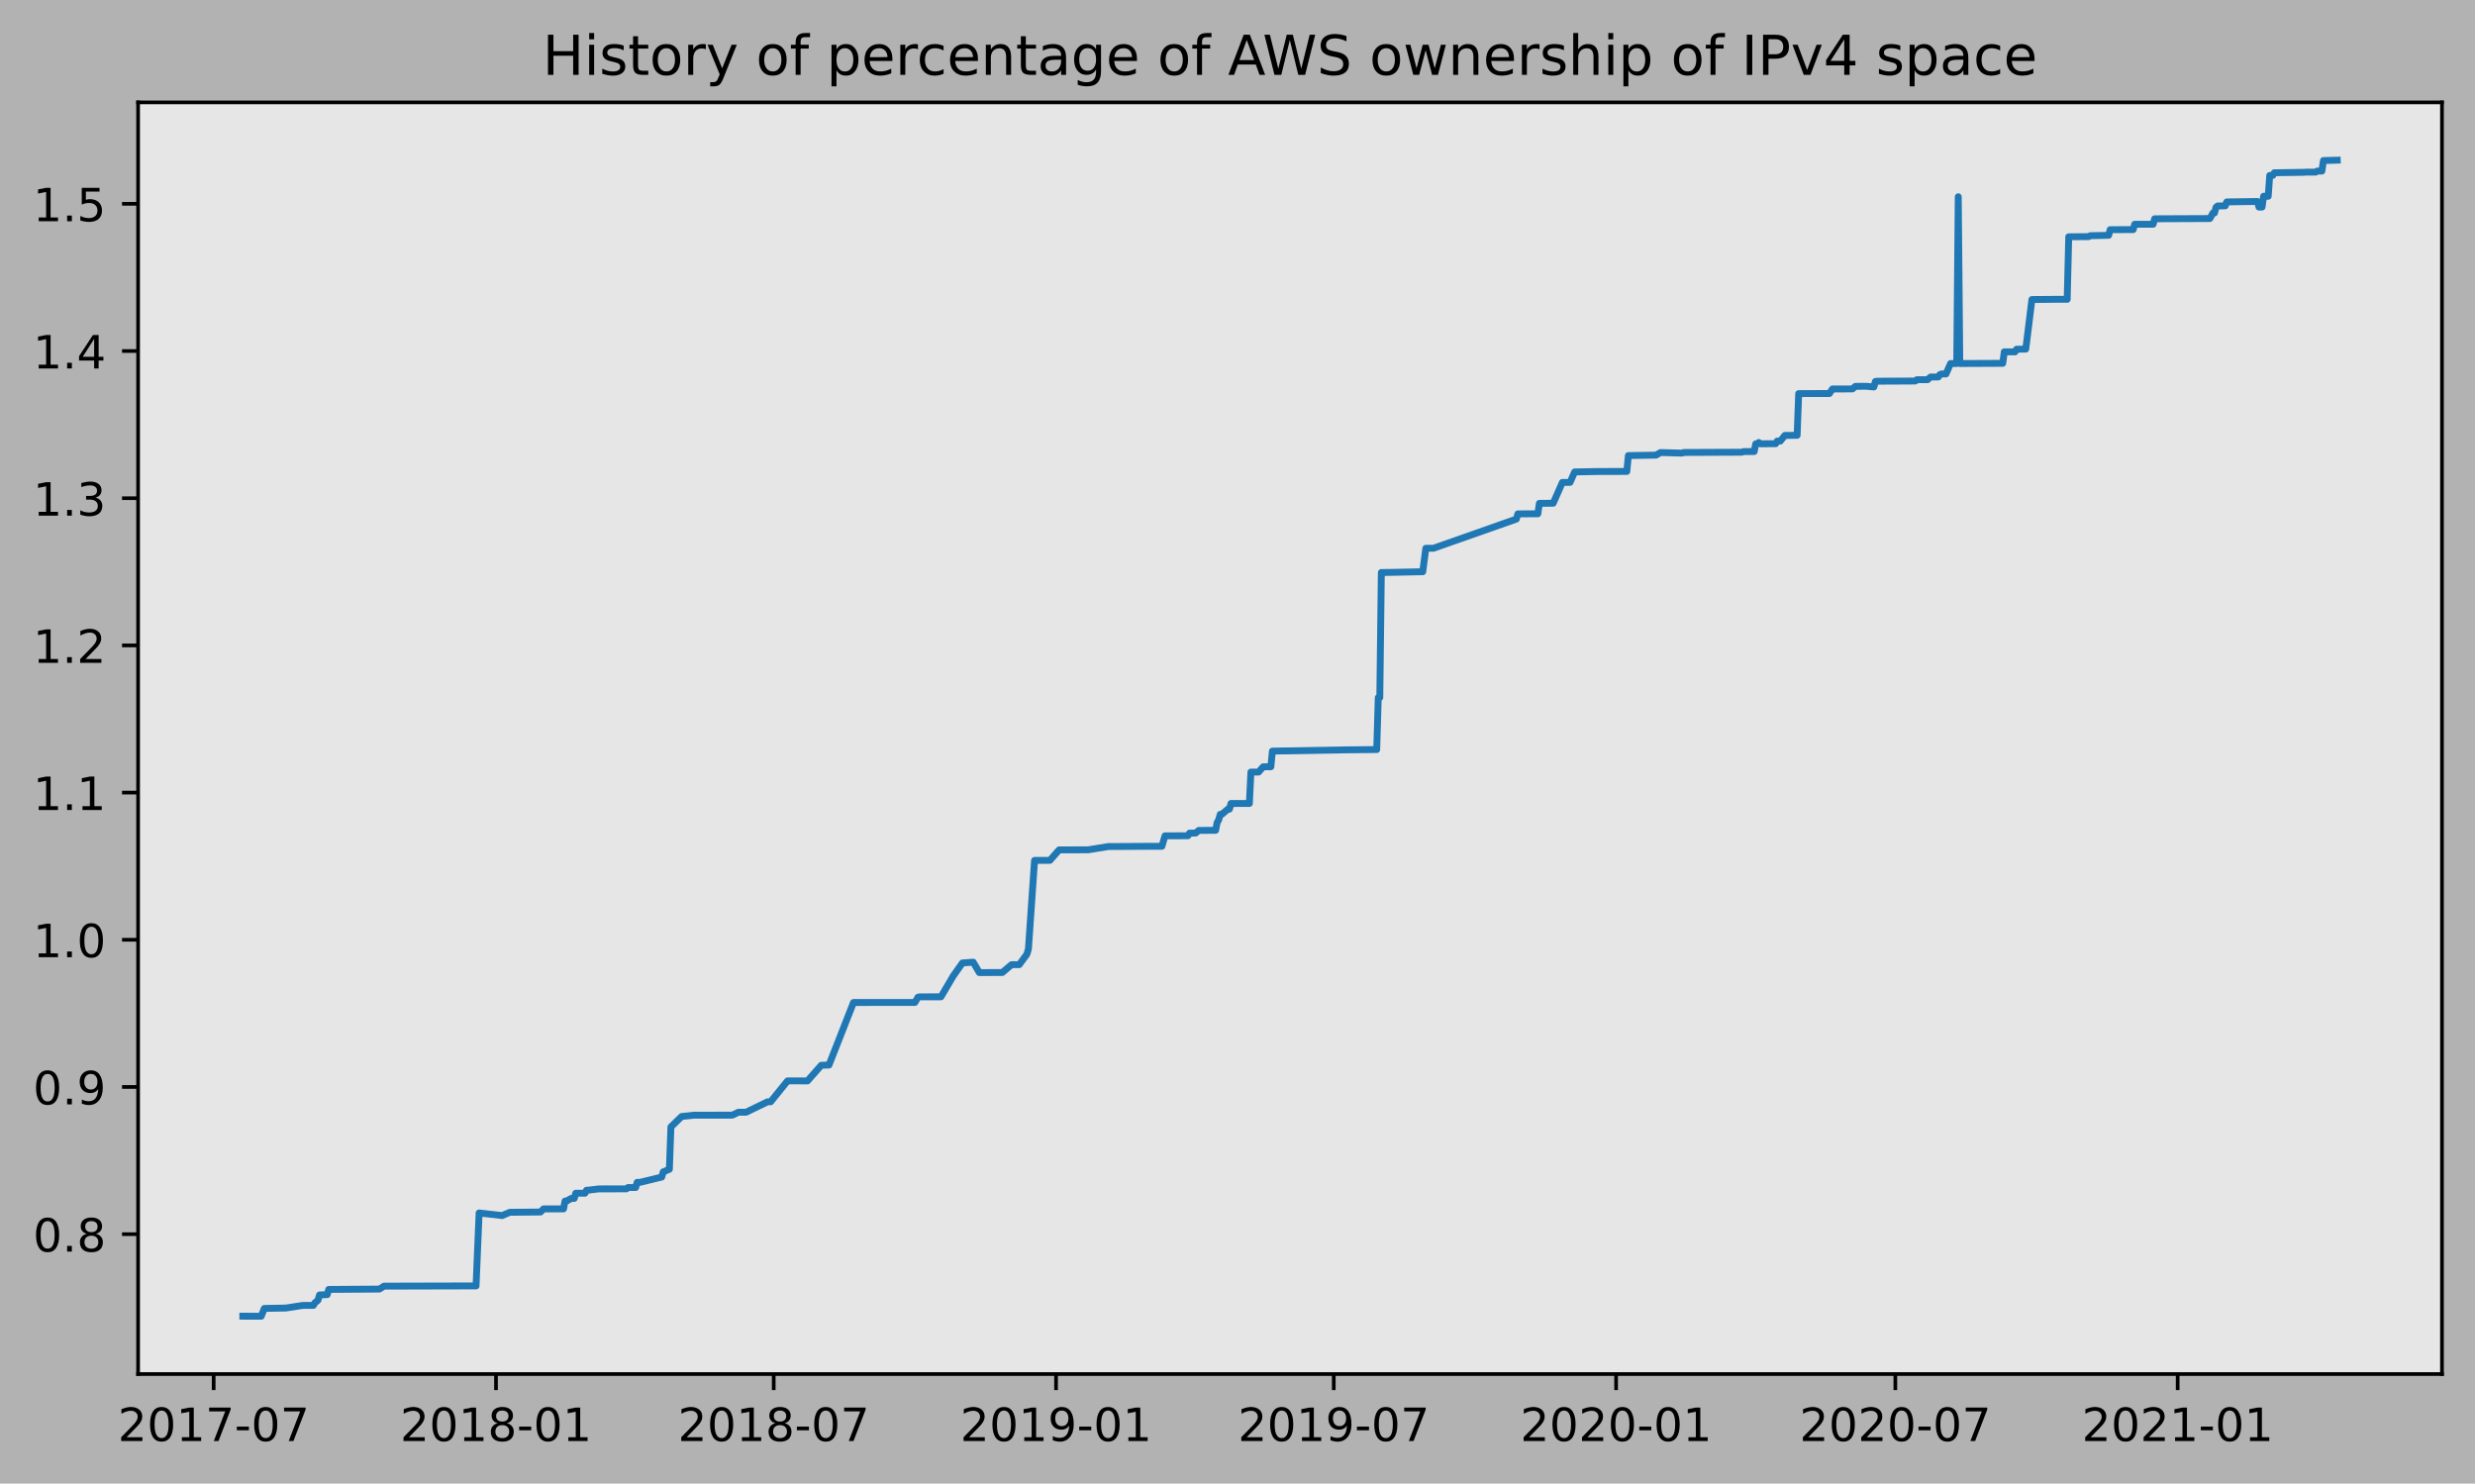
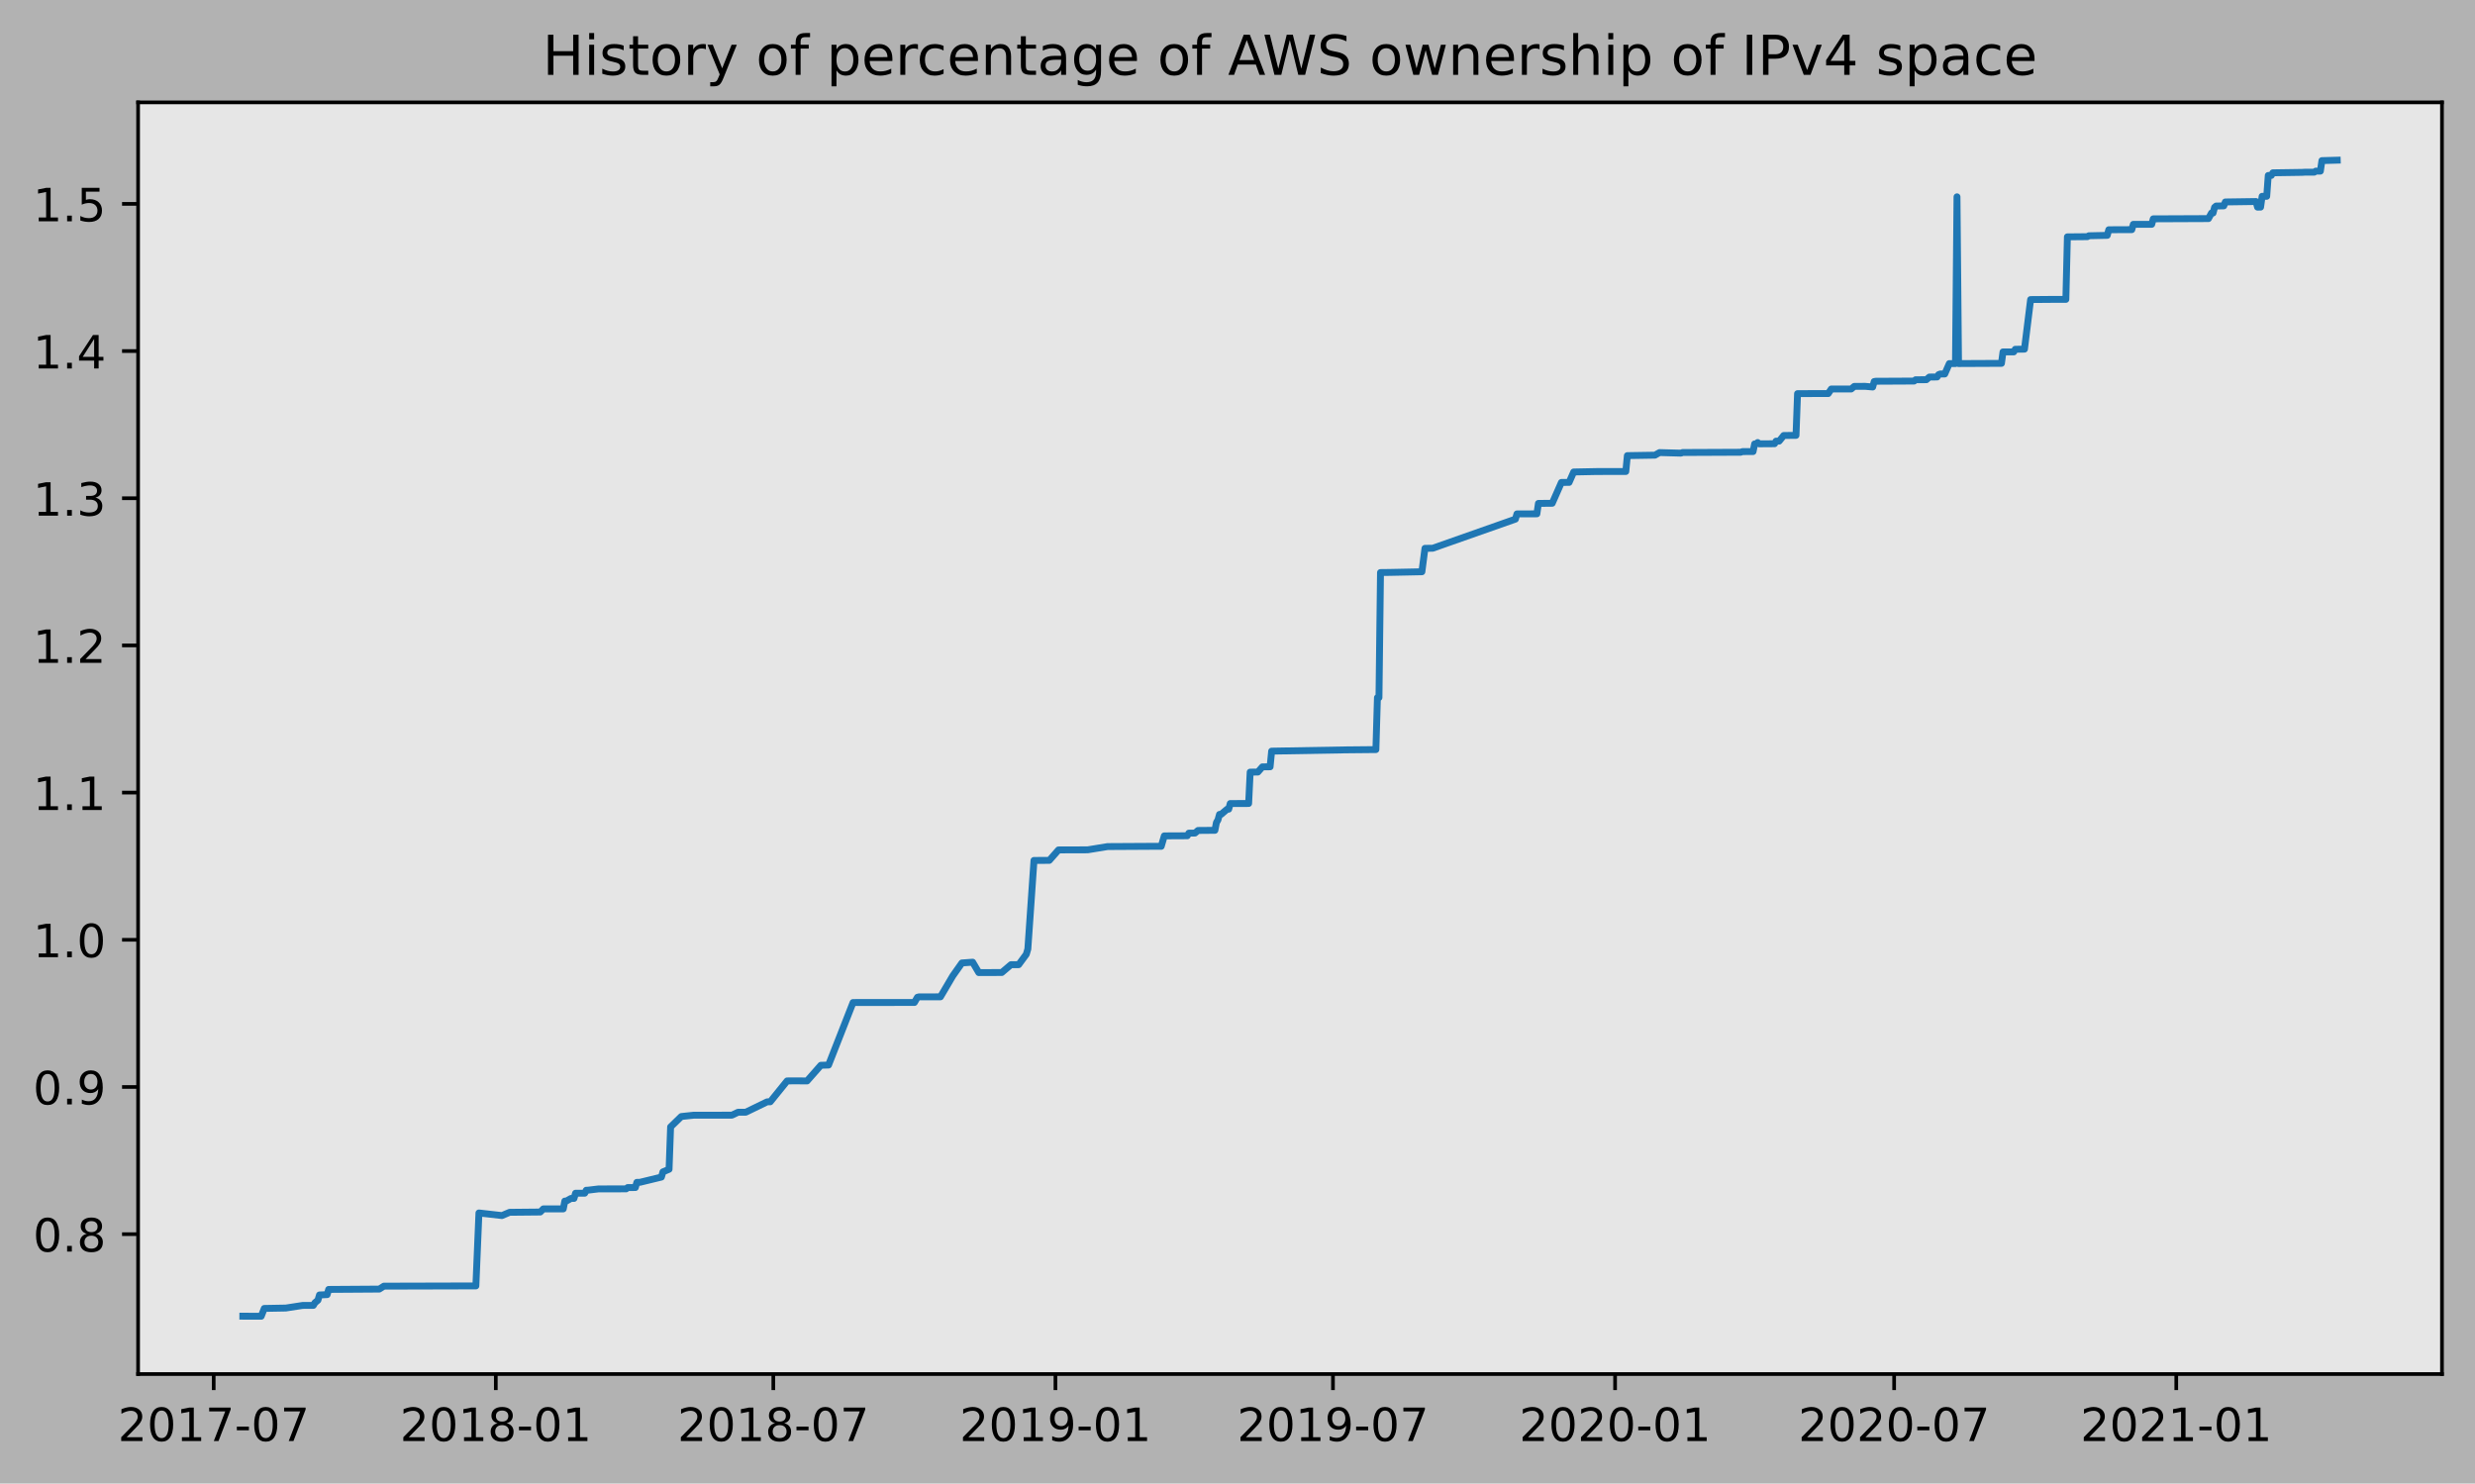
<svg xmlns="http://www.w3.org/2000/svg" xmlns:xlink="http://www.w3.org/1999/xlink" height="323.396pt" version="1.1" viewBox="0 0 539.503 323.396" width="539.503pt">
  <defs>
    <style type="text/css">
*{stroke-linecap:butt;stroke-linejoin:round;}
  </style>
  </defs>
  <g id="figure_1">
    <g id="patch_1">
      <path d="M 0 323.396  L 539.503 323.396  L 539.503 0  L 0 0  z " style="fill:#b2b2b2;" />
    </g>
    <g id="axes_1">
      <g id="patch_2">
        <path d="M 30.103 299.518  L 532.303 299.518  L 532.303 22.318  L 30.103 22.318  z " style="fill:#e6e6e6;" />
      </g>
      <g id="matplotlib.axis_1">
        <g id="xtick_1">
          <g id="line2d_1">
            <defs>
-               <path d="M 0 0  L 0 3.5  " id="m5e4987b780" style="stroke:#000000;stroke-width:0.8;" />
-             </defs>
-             <g>
-               <use style="stroke:#000000;stroke-width:0.8;" x="46.576" xlink:href="#m5e4987b780" y="299.518" />
+               <path d="M 0 0  L 0 3.5  " id="m8f0fa3e310" style="stroke:#000000;stroke-width:0.8;" />
+             </defs>
+             <g>
+               <use style="stroke:#000000;stroke-width:0.8;" x="46.58" xlink:href="#m8f0fa3e310" y="299.518" />
            </g>
          </g>
          <g id="text_1">
            <defs>
              <path d="M 19.188 8.297  L 53.609 8.297  L 53.609 0  L 7.328 0  L 7.328 8.297  Q 12.938 14.109 22.625 23.891  Q 32.328 33.688 34.812 36.531  Q 39.547 41.844 41.422 45.531  Q 43.312 49.219 43.312 52.781  Q 43.312 58.594 39.234 62.25  Q 35.156 65.922 28.609 65.922  Q 23.969 65.922 18.812 64.312  Q 13.672 62.703 7.812 59.422  L 7.812 69.391  Q 13.766 71.781 18.938 73  Q 24.125 74.219 28.422 74.219  Q 39.75 74.219 46.484 68.547  Q 53.219 62.891 53.219 53.422  Q 53.219 48.922 51.531 44.891  Q 49.859 40.875 45.406 35.406  Q 44.188 33.984 37.641 27.219  Q 31.109 20.453 19.188 8.297  z " id="DejaVuSans-50" />
              <path d="M 31.781 66.406  Q 24.172 66.406 20.328 58.906  Q 16.5 51.422 16.5 36.375  Q 16.5 21.391 20.328 13.891  Q 24.172 6.391 31.781 6.391  Q 39.453 6.391 43.281 13.891  Q 47.125 21.391 47.125 36.375  Q 47.125 51.422 43.281 58.906  Q 39.453 66.406 31.781 66.406  z M 31.781 74.219  Q 44.047 74.219 50.516 64.516  Q 56.984 54.828 56.984 36.375  Q 56.984 17.969 50.516 8.266  Q 44.047 -1.422 31.781 -1.422  Q 19.531 -1.422 13.062 8.266  Q 6.594 17.969 6.594 36.375  Q 6.594 54.828 13.062 64.516  Q 19.531 74.219 31.781 74.219  z " id="DejaVuSans-48" />
              <path d="M 12.406 8.297  L 28.516 8.297  L 28.516 63.922  L 10.984 60.406  L 10.984 69.391  L 28.422 72.906  L 38.281 72.906  L 38.281 8.297  L 54.391 8.297  L 54.391 0  L 12.406 0  z " id="DejaVuSans-49" />
              <path d="M 8.203 72.906  L 55.078 72.906  L 55.078 68.703  L 28.609 0  L 18.312 0  L 43.219 64.594  L 8.203 64.594  z " id="DejaVuSans-55" />
              <path d="M 4.891 31.391  L 31.203 31.391  L 31.203 23.391  L 4.891 23.391  z " id="DejaVuSans-45" />
            </defs>
-             <g transform="translate(25.68415 314.1166)scale(0.1 -0.1)">
+             <g transform="translate(25.6888 314.1166)scale(0.1 -0.1)">
              <use xlink:href="#DejaVuSans-50" />
              <use x="63.623" xlink:href="#DejaVuSans-48" />
              <use x="127.246" xlink:href="#DejaVuSans-49" />
              <use x="190.869" xlink:href="#DejaVuSans-55" />
              <use x="254.492" xlink:href="#DejaVuSans-45" />
              <use x="290.576" xlink:href="#DejaVuSans-48" />
              <use x="354.199" xlink:href="#DejaVuSans-55" />
            </g>
          </g>
        </g>
        <g id="xtick_2">
          <g id="line2d_2">
            <g>
-               <use style="stroke:#000000;stroke-width:0.8;" x="108.117" xlink:href="#m5e4987b780" y="299.518" />
+               <use style="stroke:#000000;stroke-width:0.8;" x="108.077" xlink:href="#m8f0fa3e310" y="299.518" />
            </g>
          </g>
          <g id="text_2">
            <defs>
              <path d="M 31.781 34.625  Q 24.75 34.625 20.719 30.859  Q 16.703 27.094 16.703 20.516  Q 16.703 13.922 20.719 10.156  Q 24.75 6.391 31.781 6.391  Q 38.812 6.391 42.859 10.172  Q 46.922 13.969 46.922 20.516  Q 46.922 27.094 42.891 30.859  Q 38.875 34.625 31.781 34.625  z M 21.922 38.812  Q 15.578 40.375 12.031 44.719  Q 8.5 49.078 8.5 55.328  Q 8.5 64.062 14.719 69.141  Q 20.953 74.219 31.781 74.219  Q 42.672 74.219 48.875 69.141  Q 55.078 64.062 55.078 55.328  Q 55.078 49.078 51.531 44.719  Q 48 40.375 41.703 38.812  Q 48.828 37.156 52.797 32.312  Q 56.781 27.484 56.781 20.516  Q 56.781 9.906 50.312 4.234  Q 43.844 -1.422 31.781 -1.422  Q 19.734 -1.422 13.25 4.234  Q 6.781 9.906 6.781 20.516  Q 6.781 27.484 10.781 32.312  Q 14.797 37.156 21.922 38.812  z M 18.312 54.391  Q 18.312 48.734 21.844 45.562  Q 25.391 42.391 31.781 42.391  Q 38.141 42.391 41.719 45.562  Q 45.312 48.734 45.312 54.391  Q 45.312 60.062 41.719 63.234  Q 38.141 66.406 31.781 66.406  Q 25.391 66.406 21.844 63.234  Q 18.312 60.062 18.312 54.391  z " id="DejaVuSans-56" />
            </defs>
-             <g transform="translate(87.2258 314.1166)scale(0.1 -0.1)">
+             <g transform="translate(87.1854 314.1166)scale(0.1 -0.1)">
              <use xlink:href="#DejaVuSans-50" />
              <use x="63.623" xlink:href="#DejaVuSans-48" />
              <use x="127.246" xlink:href="#DejaVuSans-49" />
              <use x="190.869" xlink:href="#DejaVuSans-56" />
              <use x="254.492" xlink:href="#DejaVuSans-45" />
              <use x="290.576" xlink:href="#DejaVuSans-48" />
              <use x="354.199" xlink:href="#DejaVuSans-49" />
            </g>
          </g>
        </g>
        <g id="xtick_3">
          <g id="line2d_3">
            <g>
-               <use style="stroke:#000000;stroke-width:0.8;" x="168.655" xlink:href="#m5e4987b780" y="299.518" />
+               <use style="stroke:#000000;stroke-width:0.8;" x="168.571" xlink:href="#m8f0fa3e310" y="299.518" />
            </g>
          </g>
          <g id="text_3">
-             <g transform="translate(147.7641 314.1166)scale(0.1 -0.1)">
+             <g transform="translate(147.6793 314.1166)scale(0.1 -0.1)">
              <use xlink:href="#DejaVuSans-50" />
              <use x="63.623" xlink:href="#DejaVuSans-48" />
              <use x="127.246" xlink:href="#DejaVuSans-49" />
              <use x="190.869" xlink:href="#DejaVuSans-56" />
              <use x="254.492" xlink:href="#DejaVuSans-45" />
              <use x="290.576" xlink:href="#DejaVuSans-48" />
              <use x="354.199" xlink:href="#DejaVuSans-55" />
            </g>
          </g>
        </g>
        <g id="xtick_4">
          <g id="line2d_4">
            <g>
-               <use style="stroke:#000000;stroke-width:0.8;" x="230.197" xlink:href="#m5e4987b780" y="299.518" />
+               <use style="stroke:#000000;stroke-width:0.8;" x="230.067" xlink:href="#m8f0fa3e310" y="299.518" />
            </g>
          </g>
          <g id="text_4">
            <defs>
              <path d="M 10.984 1.516  L 10.984 10.5  Q 14.703 8.734 18.5 7.812  Q 22.312 6.891 25.984 6.891  Q 35.75 6.891 40.891 13.453  Q 46.047 20.016 46.781 33.406  Q 43.953 29.203 39.594 26.953  Q 35.25 24.703 29.984 24.703  Q 19.047 24.703 12.672 31.312  Q 6.297 37.938 6.297 49.422  Q 6.297 60.641 12.938 67.422  Q 19.578 74.219 30.609 74.219  Q 43.266 74.219 49.922 64.516  Q 56.594 54.828 56.594 36.375  Q 56.594 19.141 48.406 8.859  Q 40.234 -1.422 26.422 -1.422  Q 22.703 -1.422 18.891 -0.688  Q 15.094 0.047 10.984 1.516  z M 30.609 32.422  Q 37.25 32.422 41.125 36.953  Q 45.016 41.5 45.016 49.422  Q 45.016 57.281 41.125 61.844  Q 37.25 66.406 30.609 66.406  Q 23.969 66.406 20.094 61.844  Q 16.219 57.281 16.219 49.422  Q 16.219 41.5 20.094 36.953  Q 23.969 32.422 30.609 32.422  z " id="DejaVuSans-57" />
            </defs>
-             <g transform="translate(209.3057 314.1166)scale(0.1 -0.1)">
+             <g transform="translate(209.176 314.1166)scale(0.1 -0.1)">
              <use xlink:href="#DejaVuSans-50" />
              <use x="63.623" xlink:href="#DejaVuSans-48" />
              <use x="127.246" xlink:href="#DejaVuSans-49" />
              <use x="190.869" xlink:href="#DejaVuSans-57" />
              <use x="254.492" xlink:href="#DejaVuSans-45" />
              <use x="290.576" xlink:href="#DejaVuSans-48" />
              <use x="354.199" xlink:href="#DejaVuSans-49" />
            </g>
          </g>
        </g>
        <g id="xtick_5">
          <g id="line2d_5">
            <g>
-               <use style="stroke:#000000;stroke-width:0.8;" x="290.735" xlink:href="#m5e4987b780" y="299.518" />
+               <use style="stroke:#000000;stroke-width:0.8;" x="290.561" xlink:href="#m8f0fa3e310" y="299.518" />
            </g>
          </g>
          <g id="text_5">
-             <g transform="translate(269.844 314.1166)scale(0.1 -0.1)">
+             <g transform="translate(269.6699 314.1166)scale(0.1 -0.1)">
              <use xlink:href="#DejaVuSans-50" />
              <use x="63.623" xlink:href="#DejaVuSans-48" />
              <use x="127.246" xlink:href="#DejaVuSans-49" />
              <use x="190.869" xlink:href="#DejaVuSans-57" />
              <use x="254.492" xlink:href="#DejaVuSans-45" />
              <use x="290.576" xlink:href="#DejaVuSans-48" />
              <use x="354.199" xlink:href="#DejaVuSans-55" />
            </g>
          </g>
        </g>
        <g id="xtick_6">
          <g id="line2d_6">
            <g>
-               <use style="stroke:#000000;stroke-width:0.8;" x="352.277" xlink:href="#m5e4987b780" y="299.518" />
+               <use style="stroke:#000000;stroke-width:0.8;" x="352.058" xlink:href="#m8f0fa3e310" y="299.518" />
            </g>
          </g>
          <g id="text_6">
-             <g transform="translate(331.3856 314.1166)scale(0.1 -0.1)">
+             <g transform="translate(331.1665 314.1166)scale(0.1 -0.1)">
              <use xlink:href="#DejaVuSans-50" />
              <use x="63.623" xlink:href="#DejaVuSans-48" />
              <use x="127.246" xlink:href="#DejaVuSans-50" />
              <use x="190.869" xlink:href="#DejaVuSans-48" />
              <use x="254.492" xlink:href="#DejaVuSans-45" />
              <use x="290.576" xlink:href="#DejaVuSans-48" />
              <use x="354.199" xlink:href="#DejaVuSans-49" />
            </g>
          </g>
        </g>
        <g id="xtick_7">
          <g id="line2d_7">
            <g>
-               <use style="stroke:#000000;stroke-width:0.8;" x="413.15" xlink:href="#m5e4987b780" y="299.518" />
+               <use style="stroke:#000000;stroke-width:0.8;" x="412.886" xlink:href="#m8f0fa3e310" y="299.518" />
            </g>
          </g>
          <g id="text_7">
-             <g transform="translate(392.2584 314.1166)scale(0.1 -0.1)">
+             <g transform="translate(391.9947 314.1166)scale(0.1 -0.1)">
              <use xlink:href="#DejaVuSans-50" />
              <use x="63.623" xlink:href="#DejaVuSans-48" />
              <use x="127.246" xlink:href="#DejaVuSans-50" />
              <use x="190.869" xlink:href="#DejaVuSans-48" />
              <use x="254.492" xlink:href="#DejaVuSans-45" />
              <use x="290.576" xlink:href="#DejaVuSans-48" />
              <use x="354.199" xlink:href="#DejaVuSans-55" />
            </g>
          </g>
        </g>
        <g id="xtick_8">
          <g id="line2d_8">
            <g>
-               <use style="stroke:#000000;stroke-width:0.8;" x="474.691" xlink:href="#m5e4987b780" y="299.518" />
+               <use style="stroke:#000000;stroke-width:0.8;" x="474.383" xlink:href="#m8f0fa3e310" y="299.518" />
            </g>
          </g>
          <g id="text_8">
-             <g transform="translate(453.8 314.1166)scale(0.1 -0.1)">
+             <g transform="translate(453.4913 314.1166)scale(0.1 -0.1)">
              <use xlink:href="#DejaVuSans-50" />
              <use x="63.623" xlink:href="#DejaVuSans-48" />
              <use x="127.246" xlink:href="#DejaVuSans-50" />
              <use x="190.869" xlink:href="#DejaVuSans-49" />
              <use x="254.492" xlink:href="#DejaVuSans-45" />
              <use x="290.576" xlink:href="#DejaVuSans-48" />
              <use x="354.199" xlink:href="#DejaVuSans-49" />
            </g>
          </g>
        </g>
      </g>
      <g id="matplotlib.axis_2">
        <g id="ytick_1">
          <g id="line2d_9">
            <defs>
-               <path d="M 0 0  L -3.5 0  " id="mdb5b5993f0" style="stroke:#000000;stroke-width:0.8;" />
-             </defs>
-             <g>
-               <use style="stroke:#000000;stroke-width:0.8;" x="30.103" xlink:href="#mdb5b5993f0" y="269.023" />
+               <path d="M 0 0  L -3.5 0  " id="mac0a92a265" style="stroke:#000000;stroke-width:0.8;" />
+             </defs>
+             <g>
+               <use style="stroke:#000000;stroke-width:0.8;" x="30.103" xlink:href="#mac0a92a265" y="269.024" />
            </g>
          </g>
          <g id="text_9">
            <defs>
              <path d="M 10.688 12.406  L 21 12.406  L 21 0  L 10.688 0  z " id="DejaVuSans-46" />
            </defs>
-             <g transform="translate(7.2 272.8227)scale(0.1 -0.1)">
+             <g transform="translate(7.2 272.8235)scale(0.1 -0.1)">
              <use xlink:href="#DejaVuSans-48" />
              <use x="63.623" xlink:href="#DejaVuSans-46" />
              <use x="95.41" xlink:href="#DejaVuSans-56" />
            </g>
          </g>
        </g>
        <g id="ytick_2">
          <g id="line2d_10">
            <g>
-               <use style="stroke:#000000;stroke-width:0.8;" x="30.103" xlink:href="#mdb5b5993f0" y="236.939" />
+               <use style="stroke:#000000;stroke-width:0.8;" x="30.103" xlink:href="#mac0a92a265" y="236.941" />
            </g>
          </g>
          <g id="text_10">
-             <g transform="translate(7.2 240.7381)scale(0.1 -0.1)">
+             <g transform="translate(7.2 240.7403)scale(0.1 -0.1)">
              <use xlink:href="#DejaVuSans-48" />
              <use x="63.623" xlink:href="#DejaVuSans-46" />
              <use x="95.41" xlink:href="#DejaVuSans-57" />
            </g>
          </g>
        </g>
        <g id="ytick_3">
          <g id="line2d_11">
            <g>
-               <use style="stroke:#000000;stroke-width:0.8;" x="30.103" xlink:href="#mdb5b5993f0" y="204.854" />
+               <use style="stroke:#000000;stroke-width:0.8;" x="30.103" xlink:href="#mac0a92a265" y="204.858" />
            </g>
          </g>
          <g id="text_11">
-             <g transform="translate(7.2 208.6534)scale(0.1 -0.1)">
+             <g transform="translate(7.2 208.6571)scale(0.1 -0.1)">
              <use xlink:href="#DejaVuSans-49" />
              <use x="63.623" xlink:href="#DejaVuSans-46" />
              <use x="95.41" xlink:href="#DejaVuSans-48" />
            </g>
          </g>
        </g>
        <g id="ytick_4">
          <g id="line2d_12">
            <g>
-               <use style="stroke:#000000;stroke-width:0.8;" x="30.103" xlink:href="#mdb5b5993f0" y="172.77" />
+               <use style="stroke:#000000;stroke-width:0.8;" x="30.103" xlink:href="#mac0a92a265" y="172.775" />
            </g>
          </g>
          <g id="text_12">
-             <g transform="translate(7.2 176.5688)scale(0.1 -0.1)">
+             <g transform="translate(7.2 176.5739)scale(0.1 -0.1)">
              <use xlink:href="#DejaVuSans-49" />
              <use x="63.623" xlink:href="#DejaVuSans-46" />
              <use x="95.41" xlink:href="#DejaVuSans-49" />
            </g>
          </g>
        </g>
        <g id="ytick_5">
          <g id="line2d_13">
            <g>
-               <use style="stroke:#000000;stroke-width:0.8;" x="30.103" xlink:href="#mdb5b5993f0" y="140.685" />
+               <use style="stroke:#000000;stroke-width:0.8;" x="30.103" xlink:href="#mac0a92a265" y="140.692" />
            </g>
          </g>
          <g id="text_13">
-             <g transform="translate(7.2 144.4841)scale(0.1 -0.1)">
+             <g transform="translate(7.2 144.4907)scale(0.1 -0.1)">
              <use xlink:href="#DejaVuSans-49" />
              <use x="63.623" xlink:href="#DejaVuSans-46" />
              <use x="95.41" xlink:href="#DejaVuSans-50" />
            </g>
          </g>
        </g>
        <g id="ytick_6">
          <g id="line2d_14">
            <g>
-               <use style="stroke:#000000;stroke-width:0.8;" x="30.103" xlink:href="#mdb5b5993f0" y="108.6" />
+               <use style="stroke:#000000;stroke-width:0.8;" x="30.103" xlink:href="#mac0a92a265" y="108.608" />
            </g>
          </g>
          <g id="text_14">
            <defs>
              <path d="M 40.578 39.312  Q 47.656 37.797 51.625 33  Q 55.609 28.219 55.609 21.188  Q 55.609 10.406 48.188 4.484  Q 40.766 -1.422 27.094 -1.422  Q 22.516 -1.422 17.656 -0.516  Q 12.797 0.391 7.625 2.203  L 7.625 11.719  Q 11.719 9.328 16.594 8.109  Q 21.484 6.891 26.812 6.891  Q 36.078 6.891 40.938 10.547  Q 45.797 14.203 45.797 21.188  Q 45.797 27.641 41.281 31.266  Q 36.766 34.906 28.719 34.906  L 20.219 34.906  L 20.219 43.016  L 29.109 43.016  Q 36.375 43.016 40.234 45.922  Q 44.094 48.828 44.094 54.297  Q 44.094 59.906 40.109 62.906  Q 36.141 65.922 28.719 65.922  Q 24.656 65.922 20.016 65.031  Q 15.375 64.156 9.812 62.312  L 9.812 71.094  Q 15.438 72.656 20.344 73.438  Q 25.25 74.219 29.594 74.219  Q 40.828 74.219 47.359 69.109  Q 53.906 64.016 53.906 55.328  Q 53.906 49.266 50.438 45.094  Q 46.969 40.922 40.578 39.312  z " id="DejaVuSans-51" />
            </defs>
-             <g transform="translate(7.2 112.3995)scale(0.1 -0.1)">
+             <g transform="translate(7.2 112.4075)scale(0.1 -0.1)">
              <use xlink:href="#DejaVuSans-49" />
              <use x="63.623" xlink:href="#DejaVuSans-46" />
              <use x="95.41" xlink:href="#DejaVuSans-51" />
            </g>
          </g>
        </g>
        <g id="ytick_7">
          <g id="line2d_15">
            <g>
-               <use style="stroke:#000000;stroke-width:0.8;" x="30.103" xlink:href="#mdb5b5993f0" y="76.516" />
+               <use style="stroke:#000000;stroke-width:0.8;" x="30.103" xlink:href="#mac0a92a265" y="76.525" />
            </g>
          </g>
          <g id="text_15">
            <defs>
              <path d="M 37.797 64.312  L 12.891 25.391  L 37.797 25.391  z M 35.203 72.906  L 47.609 72.906  L 47.609 25.391  L 58.016 25.391  L 58.016 17.188  L 47.609 17.188  L 47.609 0  L 37.797 0  L 37.797 17.188  L 4.891 17.188  L 4.891 26.703  z " id="DejaVuSans-52" />
            </defs>
-             <g transform="translate(7.2 80.31486)scale(0.1 -0.1)">
+             <g transform="translate(7.2 80.32435)scale(0.1 -0.1)">
              <use xlink:href="#DejaVuSans-49" />
              <use x="63.623" xlink:href="#DejaVuSans-46" />
              <use x="95.41" xlink:href="#DejaVuSans-52" />
            </g>
          </g>
        </g>
        <g id="ytick_8">
          <g id="line2d_16">
            <g>
-               <use style="stroke:#000000;stroke-width:0.8;" x="30.103" xlink:href="#mdb5b5993f0" y="44.431" />
+               <use style="stroke:#000000;stroke-width:0.8;" x="30.103" xlink:href="#mac0a92a265" y="44.442" />
            </g>
          </g>
          <g id="text_16">
            <defs>
              <path d="M 10.797 72.906  L 49.516 72.906  L 49.516 64.594  L 19.828 64.594  L 19.828 46.734  Q 21.969 47.469 24.109 47.828  Q 26.266 48.188 28.422 48.188  Q 40.625 48.188 47.75 41.5  Q 54.891 34.812 54.891 23.391  Q 54.891 11.625 47.562 5.094  Q 40.234 -1.422 26.906 -1.422  Q 22.312 -1.422 17.547 -0.641  Q 12.797 0.141 7.719 1.703  L 7.719 11.625  Q 12.109 9.234 16.797 8.062  Q 21.484 6.891 26.703 6.891  Q 35.156 6.891 40.078 11.328  Q 45.016 15.766 45.016 23.391  Q 45.016 31 40.078 35.438  Q 35.156 39.891 26.703 39.891  Q 22.75 39.891 18.812 39.016  Q 14.891 38.141 10.797 36.281  z " id="DejaVuSans-53" />
            </defs>
-             <g transform="translate(7.2 48.23022)scale(0.1 -0.1)">
+             <g transform="translate(7.2 48.24115)scale(0.1 -0.1)">
              <use xlink:href="#DejaVuSans-49" />
              <use x="63.623" xlink:href="#DejaVuSans-46" />
              <use x="95.41" xlink:href="#DejaVuSans-53" />
            </g>
          </g>
        </g>
      </g>
      <g id="line2d_17">
-         <path clip-path="url(#paeedb87835)" d="M 52.93 286.906  L 56.944 286.918  L 57.613 285.214  L 62.295 285.13  L 65.975 284.562  L 68.316 284.55  L 68.65 283.982  L 69.319 283.414  L 69.654 282.278  L 71.326 282.207  L 71.66 281.071  L 82.698 280.998  L 83.701 280.359  L 103.769 280.306  L 104.438 264.403  L 109.455 264.971  L 111.127 264.261  L 117.817 264.197  L 118.486 263.514  L 122.834 263.515  L 123.168 261.812  L 123.503 261.807  L 124.506 261.237  L 125.175 261.235  L 125.509 260.099  L 127.516 260.097  L 127.851 259.446  L 128.185 259.443  L 130.526 259.159  L 136.547 259.15  L 136.881 258.866  L 138.554 258.864  L 138.888 257.728  L 139.557 257.719  L 144.239 256.583  L 144.574 255.447  L 145.912 254.879  L 146.246 245.65  L 148.588 243.378  L 151.263 243.094  L 159.625 243.083  L 160.963 242.444  L 162.635 242.444  L 167.318 240.172  L 167.987 240.165  L 171.666 235.62  L 173.672 235.609  L 176.014 235.626  L 179.024 232.209  L 180.696 232.163  L 186.048 218.527  L 199.426 218.52  L 200.095 217.384  L 200.43 217.295  L 205.112 217.288  L 207.788 212.745  L 209.795 209.905  L 212.136 209.734  L 213.474 212.006  L 218.491 211.986  L 220.498 210.282  L 222.17 210.28  L 223.842 208.008  L 224.177 206.863  L 225.515 187.553  L 228.859 187.544  L 230.866 185.263  L 237.221 185.243  L 241.569 184.533  L 251.603 184.476  L 253.275 184.476  L 253.944 182.202  L 258.961 182.177  L 259.296 181.609  L 260.633 181.589  L 261.302 181.021  L 264.982 180.99  L 265.316 179.286  L 265.65 178.718  L 265.985 177.52  L 266.319 177.518  L 267.657 176.382  L 267.992 176.381  L 268.326 175.151  L 272.34 175.144  L 272.674 168.302  L 274.347 168.291  L 275.35 167.153  L 277.022 167.143  L 277.357 163.731  L 293.411 163.454  L 300.1 163.389  L 300.435 152.057  L 300.769 152.056  L 301.104 124.794  L 303.111 124.772  L 310.134 124.628  L 310.803 119.516  L 312.476 119.505  L 330.537 113.151  L 330.871 112.015  L 335.219 111.997  L 335.554 109.726  L 338.564 109.695  L 340.571 105.151  L 342.243 105.149  L 343.246 102.877  L 348.263 102.778  L 354.618 102.767  L 354.953 99.308  L 360.973 99.21  L 361.977 98.644  L 366.659 98.771  L 366.994 98.631  L 379.703 98.576  L 380.038 98.434  L 382.379 98.425  L 382.713 96.756  L 383.048 96.756  L 383.382 96.459  L 383.717 96.738  L 387.061 96.716  L 387.396 96.15  L 388.065 96.148  L 389.068 94.92  L 391.744 94.891  L 392.078 85.799  L 396.427 85.779  L 398.768 85.784  L 399.437 84.79  L 403.785 84.785  L 404.454 84.218  L 406.795 84.202  L 408.467 84.352  L 408.802 83.154  L 409.136 83.098  L 417.498 83.056  L 417.832 82.772  L 420.174 82.761  L 420.842 82.178  L 422.515 82.171  L 422.849 81.657  L 423.184 81.515  L 424.187 81.515  L 425.191 79.243  L 426.528 79.243  L 426.863 42.892  L 427.197 79.24  L 436.562 79.197  L 436.897 76.699  L 439.238 76.699  L 439.573 76.128  L 441.579 76.097  L 442.917 65.288  L 447.934 65.248  L 450.61 65.248  L 450.944 51.617  L 455.292 51.578  L 455.627 51.38  L 459.64 51.293  L 459.975 50.068  L 464.992 50.047  L 465.326 48.891  L 469.34 48.884  L 469.674 47.691  L 481.715 47.638  L 482.384 46.422  L 482.719 46.422  L 483.053 45.187  L 483.388 44.898  L 485.06 44.865  L 485.394 44.013  L 492.084 43.918  L 492.418 45.141  L 493.087 45.137  L 493.422 42.781  L 494.425 42.781  L 494.759 38.238  L 495.428 38.233  L 495.763 37.658  L 502.118 37.563  L 502.787 37.525  L 504.793 37.518  L 505.128 37.291  L 506.131 37.29  L 506.466 34.998  L 509.476 34.918  L 509.476 34.918  " style="fill:none;stroke:#1f77b4;stroke-linecap:square;stroke-width:1.5;" />
+         <path clip-path="url(#p62b407acab)" d="M 52.93 286.906  L 56.941 286.918  L 57.609 285.214  L 62.289 285.13  L 65.965 284.562  L 68.305 284.55  L 68.639 283.982  L 69.307 283.414  L 69.641 282.278  L 71.313 282.207  L 71.647 281.071  L 82.676 280.998  L 83.679 280.359  L 103.732 280.306  L 104.4 264.404  L 109.414 264.972  L 111.085 264.262  L 117.769 264.198  L 118.438 263.515  L 122.783 263.516  L 123.117 261.813  L 123.451 261.808  L 124.454 261.239  L 125.122 261.236  L 125.456 260.1  L 127.462 260.098  L 127.796 259.447  L 128.13 259.444  L 130.47 259.16  L 136.486 259.152  L 136.82 258.868  L 138.491 258.865  L 138.825 257.73  L 139.494 257.721  L 144.173 256.584  L 144.507 255.448  L 145.844 254.88  L 146.178 245.652  L 148.518 243.38  L 151.191 243.096  L 159.547 243.085  L 160.884 242.446  L 162.555 242.446  L 167.234 240.174  L 167.902 240.168  L 171.579 235.622  L 173.584 235.611  L 175.924 235.629  L 178.932 232.212  L 180.603 232.165  L 185.95 218.53  L 199.319 218.523  L 199.987 217.387  L 200.322 217.298  L 205.001 217.291  L 207.675 212.748  L 209.68 209.908  L 212.019 209.738  L 213.356 212.009  L 218.37 211.989  L 220.375 210.285  L 222.046 210.283  L 223.717 208.011  L 224.051 206.867  L 225.388 187.557  L 228.73 187.548  L 230.736 185.268  L 237.086 185.248  L 241.431 184.538  L 251.457 184.481  L 253.129 184.481  L 253.797 182.207  L 258.81 182.181  L 259.145 181.613  L 260.481 181.593  L 261.15 181.025  L 264.826 180.994  L 265.161 179.291  L 265.495 178.723  L 265.829 177.525  L 266.163 177.523  L 267.5 176.387  L 267.834 176.386  L 268.169 175.156  L 272.179 175.149  L 272.513 168.308  L 274.184 168.297  L 275.187 167.158  L 276.858 167.149  L 277.192 163.737  L 293.235 163.46  L 299.919 163.395  L 300.254 152.063  L 300.588 152.062  L 300.922 124.802  L 302.927 124.779  L 309.946 124.635  L 310.615 119.524  L 312.286 119.512  L 330.334 113.159  L 330.668 112.023  L 335.013 112.005  L 335.347 109.734  L 338.355 109.703  L 340.36 105.159  L 342.031 105.157  L 343.034 102.885  L 348.047 102.786  L 354.397 102.775  L 354.732 99.316  L 360.748 99.219  L 361.75 98.653  L 366.429 98.779  L 366.764 98.64  L 379.464 98.584  L 379.798 98.442  L 382.138 98.433  L 382.472 96.765  L 382.806 96.765  L 383.14 96.467  L 383.475 96.747  L 386.817 96.724  L 387.151 96.159  L 387.82 96.156  L 388.822 94.929  L 391.496 94.9  L 391.83 85.808  L 396.175 85.788  L 398.515 85.793  L 399.183 84.799  L 403.528 84.795  L 404.196 84.227  L 406.536 84.211  L 408.207 84.361  L 408.541 83.163  L 408.875 83.107  L 417.231 83.065  L 417.565 82.781  L 419.905 82.771  L 420.573 82.187  L 422.244 82.181  L 422.578 81.666  L 422.913 81.524  L 423.915 81.524  L 424.918 79.252  L 426.255 79.252  L 426.589 42.903  L 426.923 79.25  L 436.282 79.207  L 436.616 76.709  L 438.955 76.708  L 439.29 76.138  L 441.295 76.107  L 442.632 65.298  L 447.645 65.258  L 450.319 65.258  L 450.653 51.628  L 454.998 51.588  L 455.332 51.391  L 459.343 51.304  L 459.677 50.079  L 464.69 50.057  L 465.025 48.902  L 469.035 48.895  L 469.369 47.701  L 481.401 47.649  L 482.07 46.433  L 482.404 46.433  L 482.738 45.198  L 483.072 44.909  L 484.744 44.876  L 485.078 44.024  L 491.762 43.929  L 492.096 45.152  L 492.765 45.148  L 493.099 42.792  L 494.102 42.792  L 494.436 38.249  L 495.104 38.244  L 495.439 37.669  L 501.789 37.575  L 502.457 37.536  L 504.463 37.529  L 504.797 37.303  L 505.799 37.301  L 506.134 35.01  L 509.476 34.918  L 509.476 34.918  " style="fill:none;stroke:#1f77b4;stroke-linecap:square;stroke-width:1.5;" />
      </g>
      <g id="patch_3">
        <path d="M 30.103 299.518  L 30.103 22.318  " style="fill:none;stroke:#000000;stroke-linecap:square;stroke-linejoin:miter;stroke-width:0.8;" />
      </g>
      <g id="patch_4">
        <path d="M 532.303 299.518  L 532.303 22.318  " style="fill:none;stroke:#000000;stroke-linecap:square;stroke-linejoin:miter;stroke-width:0.8;" />
      </g>
      <g id="patch_5">
        <path d="M 30.103 299.518  L 532.303 299.518  " style="fill:none;stroke:#000000;stroke-linecap:square;stroke-linejoin:miter;stroke-width:0.8;" />
      </g>
      <g id="patch_6">
        <path d="M 30.103 22.318  L 532.303 22.318  " style="fill:none;stroke:#000000;stroke-linecap:square;stroke-linejoin:miter;stroke-width:0.8;" />
      </g>
      <g id="text_17">
        <defs>
          <path d="M 9.812 72.906  L 19.672 72.906  L 19.672 43.016  L 55.516 43.016  L 55.516 72.906  L 65.375 72.906  L 65.375 0  L 55.516 0  L 55.516 34.719  L 19.672 34.719  L 19.672 0  L 9.812 0  z " id="DejaVuSans-72" />
          <path d="M 9.422 54.688  L 18.406 54.688  L 18.406 0  L 9.422 0  z M 9.422 75.984  L 18.406 75.984  L 18.406 64.594  L 9.422 64.594  z " id="DejaVuSans-105" />
          <path d="M 44.281 53.078  L 44.281 44.578  Q 40.484 46.531 36.375 47.5  Q 32.281 48.484 27.875 48.484  Q 21.188 48.484 17.844 46.438  Q 14.5 44.391 14.5 40.281  Q 14.5 37.156 16.891 35.375  Q 19.281 33.594 26.516 31.984  L 29.594 31.297  Q 39.156 29.25 43.188 25.516  Q 47.219 21.781 47.219 15.094  Q 47.219 7.469 41.188 3.016  Q 35.156 -1.422 24.609 -1.422  Q 20.219 -1.422 15.453 -0.562  Q 10.688 0.297 5.422 2  L 5.422 11.281  Q 10.406 8.688 15.234 7.391  Q 20.062 6.109 24.812 6.109  Q 31.156 6.109 34.562 8.281  Q 37.984 10.453 37.984 14.406  Q 37.984 18.062 35.516 20.016  Q 33.062 21.969 24.703 23.781  L 21.578 24.516  Q 13.234 26.266 9.516 29.906  Q 5.812 33.547 5.812 39.891  Q 5.812 47.609 11.281 51.797  Q 16.75 56 26.812 56  Q 31.781 56 36.172 55.266  Q 40.578 54.547 44.281 53.078  z " id="DejaVuSans-115" />
          <path d="M 18.312 70.219  L 18.312 54.688  L 36.812 54.688  L 36.812 47.703  L 18.312 47.703  L 18.312 18.016  Q 18.312 11.328 20.141 9.422  Q 21.969 7.516 27.594 7.516  L 36.812 7.516  L 36.812 0  L 27.594 0  Q 17.188 0 13.234 3.875  Q 9.281 7.766 9.281 18.016  L 9.281 47.703  L 2.688 47.703  L 2.688 54.688  L 9.281 54.688  L 9.281 70.219  z " id="DejaVuSans-116" />
          <path d="M 30.609 48.391  Q 23.391 48.391 19.188 42.75  Q 14.984 37.109 14.984 27.297  Q 14.984 17.484 19.156 11.844  Q 23.344 6.203 30.609 6.203  Q 37.797 6.203 41.984 11.859  Q 46.188 17.531 46.188 27.297  Q 46.188 37.016 41.984 42.703  Q 37.797 48.391 30.609 48.391  z M 30.609 56  Q 42.328 56 49.016 48.375  Q 55.719 40.766 55.719 27.297  Q 55.719 13.875 49.016 6.219  Q 42.328 -1.422 30.609 -1.422  Q 18.844 -1.422 12.172 6.219  Q 5.516 13.875 5.516 27.297  Q 5.516 40.766 12.172 48.375  Q 18.844 56 30.609 56  z " id="DejaVuSans-111" />
          <path d="M 41.109 46.297  Q 39.594 47.172 37.812 47.578  Q 36.031 48 33.891 48  Q 26.266 48 22.188 43.047  Q 18.109 38.094 18.109 28.812  L 18.109 0  L 9.078 0  L 9.078 54.688  L 18.109 54.688  L 18.109 46.188  Q 20.953 51.172 25.484 53.578  Q 30.031 56 36.531 56  Q 37.453 56 38.578 55.875  Q 39.703 55.766 41.062 55.516  z " id="DejaVuSans-114" />
          <path d="M 32.172 -5.078  Q 28.375 -14.844 24.75 -17.812  Q 21.141 -20.797 15.094 -20.797  L 7.906 -20.797  L 7.906 -13.281  L 13.188 -13.281  Q 16.891 -13.281 18.938 -11.516  Q 21 -9.766 23.484 -3.219  L 25.094 0.875  L 2.984 54.688  L 12.5 54.688  L 29.594 11.922  L 46.688 54.688  L 56.203 54.688  z " id="DejaVuSans-121" />
          <path id="DejaVuSans-32" />
          <path d="M 37.109 75.984  L 37.109 68.5  L 28.516 68.5  Q 23.688 68.5 21.797 66.547  Q 19.922 64.594 19.922 59.516  L 19.922 54.688  L 34.719 54.688  L 34.719 47.703  L 19.922 47.703  L 19.922 0  L 10.891 0  L 10.891 47.703  L 2.297 47.703  L 2.297 54.688  L 10.891 54.688  L 10.891 58.5  Q 10.891 67.625 15.141 71.797  Q 19.391 75.984 28.609 75.984  z " id="DejaVuSans-102" />
          <path d="M 18.109 8.203  L 18.109 -20.797  L 9.078 -20.797  L 9.078 54.688  L 18.109 54.688  L 18.109 46.391  Q 20.953 51.266 25.266 53.625  Q 29.594 56 35.594 56  Q 45.562 56 51.781 48.094  Q 58.016 40.188 58.016 27.297  Q 58.016 14.406 51.781 6.484  Q 45.562 -1.422 35.594 -1.422  Q 29.594 -1.422 25.266 0.953  Q 20.953 3.328 18.109 8.203  z M 48.688 27.297  Q 48.688 37.203 44.609 42.844  Q 40.531 48.484 33.406 48.484  Q 26.266 48.484 22.188 42.844  Q 18.109 37.203 18.109 27.297  Q 18.109 17.391 22.188 11.75  Q 26.266 6.109 33.406 6.109  Q 40.531 6.109 44.609 11.75  Q 48.688 17.391 48.688 27.297  z " id="DejaVuSans-112" />
          <path d="M 56.203 29.594  L 56.203 25.203  L 14.891 25.203  Q 15.484 15.922 20.484 11.062  Q 25.484 6.203 34.422 6.203  Q 39.594 6.203 44.453 7.469  Q 49.312 8.734 54.109 11.281  L 54.109 2.781  Q 49.266 0.734 44.188 -0.344  Q 39.109 -1.422 33.891 -1.422  Q 20.797 -1.422 13.156 6.188  Q 5.516 13.812 5.516 26.812  Q 5.516 40.234 12.766 48.109  Q 20.016 56 32.328 56  Q 43.359 56 49.781 48.891  Q 56.203 41.797 56.203 29.594  z M 47.219 32.234  Q 47.125 39.594 43.094 43.984  Q 39.062 48.391 32.422 48.391  Q 24.906 48.391 20.391 44.141  Q 15.875 39.891 15.188 32.172  z " id="DejaVuSans-101" />
          <path d="M 48.781 52.594  L 48.781 44.188  Q 44.969 46.297 41.141 47.344  Q 37.312 48.391 33.406 48.391  Q 24.656 48.391 19.812 42.844  Q 14.984 37.312 14.984 27.297  Q 14.984 17.281 19.812 11.734  Q 24.656 6.203 33.406 6.203  Q 37.312 6.203 41.141 7.25  Q 44.969 8.297 48.781 10.406  L 48.781 2.094  Q 45.016 0.344 40.984 -0.531  Q 36.969 -1.422 32.422 -1.422  Q 20.062 -1.422 12.781 6.344  Q 5.516 14.109 5.516 27.297  Q 5.516 40.672 12.859 48.328  Q 20.219 56 33.016 56  Q 37.156 56 41.109 55.141  Q 45.062 54.297 48.781 52.594  z " id="DejaVuSans-99" />
          <path d="M 54.891 33.016  L 54.891 0  L 45.906 0  L 45.906 32.719  Q 45.906 40.484 42.875 44.328  Q 39.844 48.188 33.797 48.188  Q 26.516 48.188 22.312 43.547  Q 18.109 38.922 18.109 30.906  L 18.109 0  L 9.078 0  L 9.078 54.688  L 18.109 54.688  L 18.109 46.188  Q 21.344 51.125 25.703 53.562  Q 30.078 56 35.797 56  Q 45.219 56 50.047 50.172  Q 54.891 44.344 54.891 33.016  z " id="DejaVuSans-110" />
          <path d="M 34.281 27.484  Q 23.391 27.484 19.188 25  Q 14.984 22.516 14.984 16.5  Q 14.984 11.719 18.141 8.906  Q 21.297 6.109 26.703 6.109  Q 34.188 6.109 38.703 11.406  Q 43.219 16.703 43.219 25.484  L 43.219 27.484  z M 52.203 31.203  L 52.203 0  L 43.219 0  L 43.219 8.297  Q 40.141 3.328 35.547 0.953  Q 30.953 -1.422 24.312 -1.422  Q 15.922 -1.422 10.953 3.297  Q 6 8.016 6 15.922  Q 6 25.141 12.172 29.828  Q 18.359 34.516 30.609 34.516  L 43.219 34.516  L 43.219 35.406  Q 43.219 41.609 39.141 45  Q 35.062 48.391 27.688 48.391  Q 23 48.391 18.547 47.266  Q 14.109 46.141 10.016 43.891  L 10.016 52.203  Q 14.938 54.109 19.578 55.047  Q 24.219 56 28.609 56  Q 40.484 56 46.344 49.844  Q 52.203 43.703 52.203 31.203  z " id="DejaVuSans-97" />
          <path d="M 45.406 27.984  Q 45.406 37.75 41.375 43.109  Q 37.359 48.484 30.078 48.484  Q 22.859 48.484 18.828 43.109  Q 14.797 37.75 14.797 27.984  Q 14.797 18.266 18.828 12.891  Q 22.859 7.516 30.078 7.516  Q 37.359 7.516 41.375 12.891  Q 45.406 18.266 45.406 27.984  z M 54.391 6.781  Q 54.391 -7.172 48.188 -13.984  Q 42 -20.797 29.203 -20.797  Q 24.469 -20.797 20.266 -20.094  Q 16.062 -19.391 12.109 -17.922  L 12.109 -9.188  Q 16.062 -11.328 19.922 -12.344  Q 23.781 -13.375 27.781 -13.375  Q 36.625 -13.375 41.016 -8.766  Q 45.406 -4.156 45.406 5.172  L 45.406 9.625  Q 42.625 4.781 38.281 2.391  Q 33.938 0 27.875 0  Q 17.828 0 11.672 7.656  Q 5.516 15.328 5.516 27.984  Q 5.516 40.672 11.672 48.328  Q 17.828 56 27.875 56  Q 33.938 56 38.281 53.609  Q 42.625 51.219 45.406 46.391  L 45.406 54.688  L 54.391 54.688  z " id="DejaVuSans-103" />
          <path d="M 34.188 63.188  L 20.797 26.906  L 47.609 26.906  z M 28.609 72.906  L 39.797 72.906  L 67.578 0  L 57.328 0  L 50.688 18.703  L 17.828 18.703  L 11.188 0  L 0.781 0  z " id="DejaVuSans-65" />
          <path d="M 3.328 72.906  L 13.281 72.906  L 28.609 11.281  L 43.891 72.906  L 54.984 72.906  L 70.312 11.281  L 85.594 72.906  L 95.609 72.906  L 77.297 0  L 64.891 0  L 49.516 63.281  L 33.984 0  L 21.578 0  z " id="DejaVuSans-87" />
          <path d="M 53.516 70.516  L 53.516 60.891  Q 47.906 63.578 42.922 64.891  Q 37.938 66.219 33.297 66.219  Q 25.25 66.219 20.875 63.094  Q 16.5 59.969 16.5 54.203  Q 16.5 49.359 19.406 46.891  Q 22.312 44.438 30.422 42.922  L 36.375 41.703  Q 47.406 39.594 52.656 34.297  Q 57.906 29 57.906 20.125  Q 57.906 9.516 50.797 4.047  Q 43.703 -1.422 29.984 -1.422  Q 24.812 -1.422 18.969 -0.25  Q 13.141 0.922 6.891 3.219  L 6.891 13.375  Q 12.891 10.016 18.656 8.297  Q 24.422 6.594 29.984 6.594  Q 38.422 6.594 43.016 9.906  Q 47.609 13.234 47.609 19.391  Q 47.609 24.75 44.312 27.781  Q 41.016 30.812 33.5 32.328  L 27.484 33.5  Q 16.453 35.688 11.516 40.375  Q 6.594 45.062 6.594 53.422  Q 6.594 63.094 13.406 68.656  Q 20.219 74.219 32.172 74.219  Q 37.312 74.219 42.625 73.281  Q 47.953 72.359 53.516 70.516  z " id="DejaVuSans-83" />
          <path d="M 4.203 54.688  L 13.188 54.688  L 24.422 12.016  L 35.594 54.688  L 46.188 54.688  L 57.422 12.016  L 68.609 54.688  L 77.594 54.688  L 63.281 0  L 52.688 0  L 40.922 44.828  L 29.109 0  L 18.5 0  z " id="DejaVuSans-119" />
          <path d="M 54.891 33.016  L 54.891 0  L 45.906 0  L 45.906 32.719  Q 45.906 40.484 42.875 44.328  Q 39.844 48.188 33.797 48.188  Q 26.516 48.188 22.312 43.547  Q 18.109 38.922 18.109 30.906  L 18.109 0  L 9.078 0  L 9.078 75.984  L 18.109 75.984  L 18.109 46.188  Q 21.344 51.125 25.703 53.562  Q 30.078 56 35.797 56  Q 45.219 56 50.047 50.172  Q 54.891 44.344 54.891 33.016  z " id="DejaVuSans-104" />
          <path d="M 9.812 72.906  L 19.672 72.906  L 19.672 0  L 9.812 0  z " id="DejaVuSans-73" />
          <path d="M 19.672 64.797  L 19.672 37.406  L 32.078 37.406  Q 38.969 37.406 42.719 40.969  Q 46.484 44.531 46.484 51.125  Q 46.484 57.672 42.719 61.234  Q 38.969 64.797 32.078 64.797  z M 9.812 72.906  L 32.078 72.906  Q 44.344 72.906 50.609 67.359  Q 56.891 61.812 56.891 51.125  Q 56.891 40.328 50.609 34.812  Q 44.344 29.297 32.078 29.297  L 19.672 29.297  L 19.672 0  L 9.812 0  z " id="DejaVuSans-80" />
          <path d="M 2.984 54.688  L 12.5 54.688  L 29.594 8.797  L 46.688 54.688  L 56.203 54.688  L 35.688 0  L 23.484 0  z " id="DejaVuSans-118" />
        </defs>
        <g transform="translate(118.2778 16.31812)scale(0.12 -0.12)">
          <use xlink:href="#DejaVuSans-72" />
          <use x="75.195" xlink:href="#DejaVuSans-105" />
          <use x="102.979" xlink:href="#DejaVuSans-115" />
          <use x="155.078" xlink:href="#DejaVuSans-116" />
          <use x="194.287" xlink:href="#DejaVuSans-111" />
          <use x="255.469" xlink:href="#DejaVuSans-114" />
          <use x="296.582" xlink:href="#DejaVuSans-121" />
          <use x="355.762" xlink:href="#DejaVuSans-32" />
          <use x="387.549" xlink:href="#DejaVuSans-111" />
          <use x="448.73" xlink:href="#DejaVuSans-102" />
          <use x="483.936" xlink:href="#DejaVuSans-32" />
          <use x="515.723" xlink:href="#DejaVuSans-112" />
          <use x="579.199" xlink:href="#DejaVuSans-101" />
          <use x="640.723" xlink:href="#DejaVuSans-114" />
          <use x="679.586" xlink:href="#DejaVuSans-99" />
          <use x="734.566" xlink:href="#DejaVuSans-101" />
          <use x="796.09" xlink:href="#DejaVuSans-110" />
          <use x="859.469" xlink:href="#DejaVuSans-116" />
          <use x="898.678" xlink:href="#DejaVuSans-97" />
          <use x="959.957" xlink:href="#DejaVuSans-103" />
          <use x="1023.434" xlink:href="#DejaVuSans-101" />
          <use x="1084.957" xlink:href="#DejaVuSans-32" />
          <use x="1116.744" xlink:href="#DejaVuSans-111" />
          <use x="1177.926" xlink:href="#DejaVuSans-102" />
          <use x="1213.131" xlink:href="#DejaVuSans-32" />
          <use x="1244.918" xlink:href="#DejaVuSans-65" />
          <use x="1307.826" xlink:href="#DejaVuSans-87" />
          <use x="1406.703" xlink:href="#DejaVuSans-83" />
          <use x="1470.18" xlink:href="#DejaVuSans-32" />
          <use x="1501.967" xlink:href="#DejaVuSans-111" />
          <use x="1563.148" xlink:href="#DejaVuSans-119" />
          <use x="1644.936" xlink:href="#DejaVuSans-110" />
          <use x="1708.314" xlink:href="#DejaVuSans-101" />
          <use x="1769.838" xlink:href="#DejaVuSans-114" />
          <use x="1810.951" xlink:href="#DejaVuSans-115" />
          <use x="1863.051" xlink:href="#DejaVuSans-104" />
          <use x="1926.43" xlink:href="#DejaVuSans-105" />
          <use x="1954.213" xlink:href="#DejaVuSans-112" />
          <use x="2017.689" xlink:href="#DejaVuSans-32" />
          <use x="2049.477" xlink:href="#DejaVuSans-111" />
          <use x="2110.658" xlink:href="#DejaVuSans-102" />
          <use x="2145.863" xlink:href="#DejaVuSans-32" />
          <use x="2177.65" xlink:href="#DejaVuSans-73" />
          <use x="2207.143" xlink:href="#DejaVuSans-80" />
          <use x="2267.445" xlink:href="#DejaVuSans-118" />
          <use x="2326.625" xlink:href="#DejaVuSans-52" />
          <use x="2390.248" xlink:href="#DejaVuSans-32" />
          <use x="2422.035" xlink:href="#DejaVuSans-115" />
          <use x="2474.135" xlink:href="#DejaVuSans-112" />
          <use x="2537.611" xlink:href="#DejaVuSans-97" />
          <use x="2598.891" xlink:href="#DejaVuSans-99" />
          <use x="2653.871" xlink:href="#DejaVuSans-101" />
        </g>
      </g>
    </g>
  </g>
  <defs>
-     <clipPath id="paeedb87835">
+     <clipPath id="p62b407acab">
      <rect height="277.2" width="502.2" x="30.103" y="22.318" />
    </clipPath>
  </defs>
</svg>
